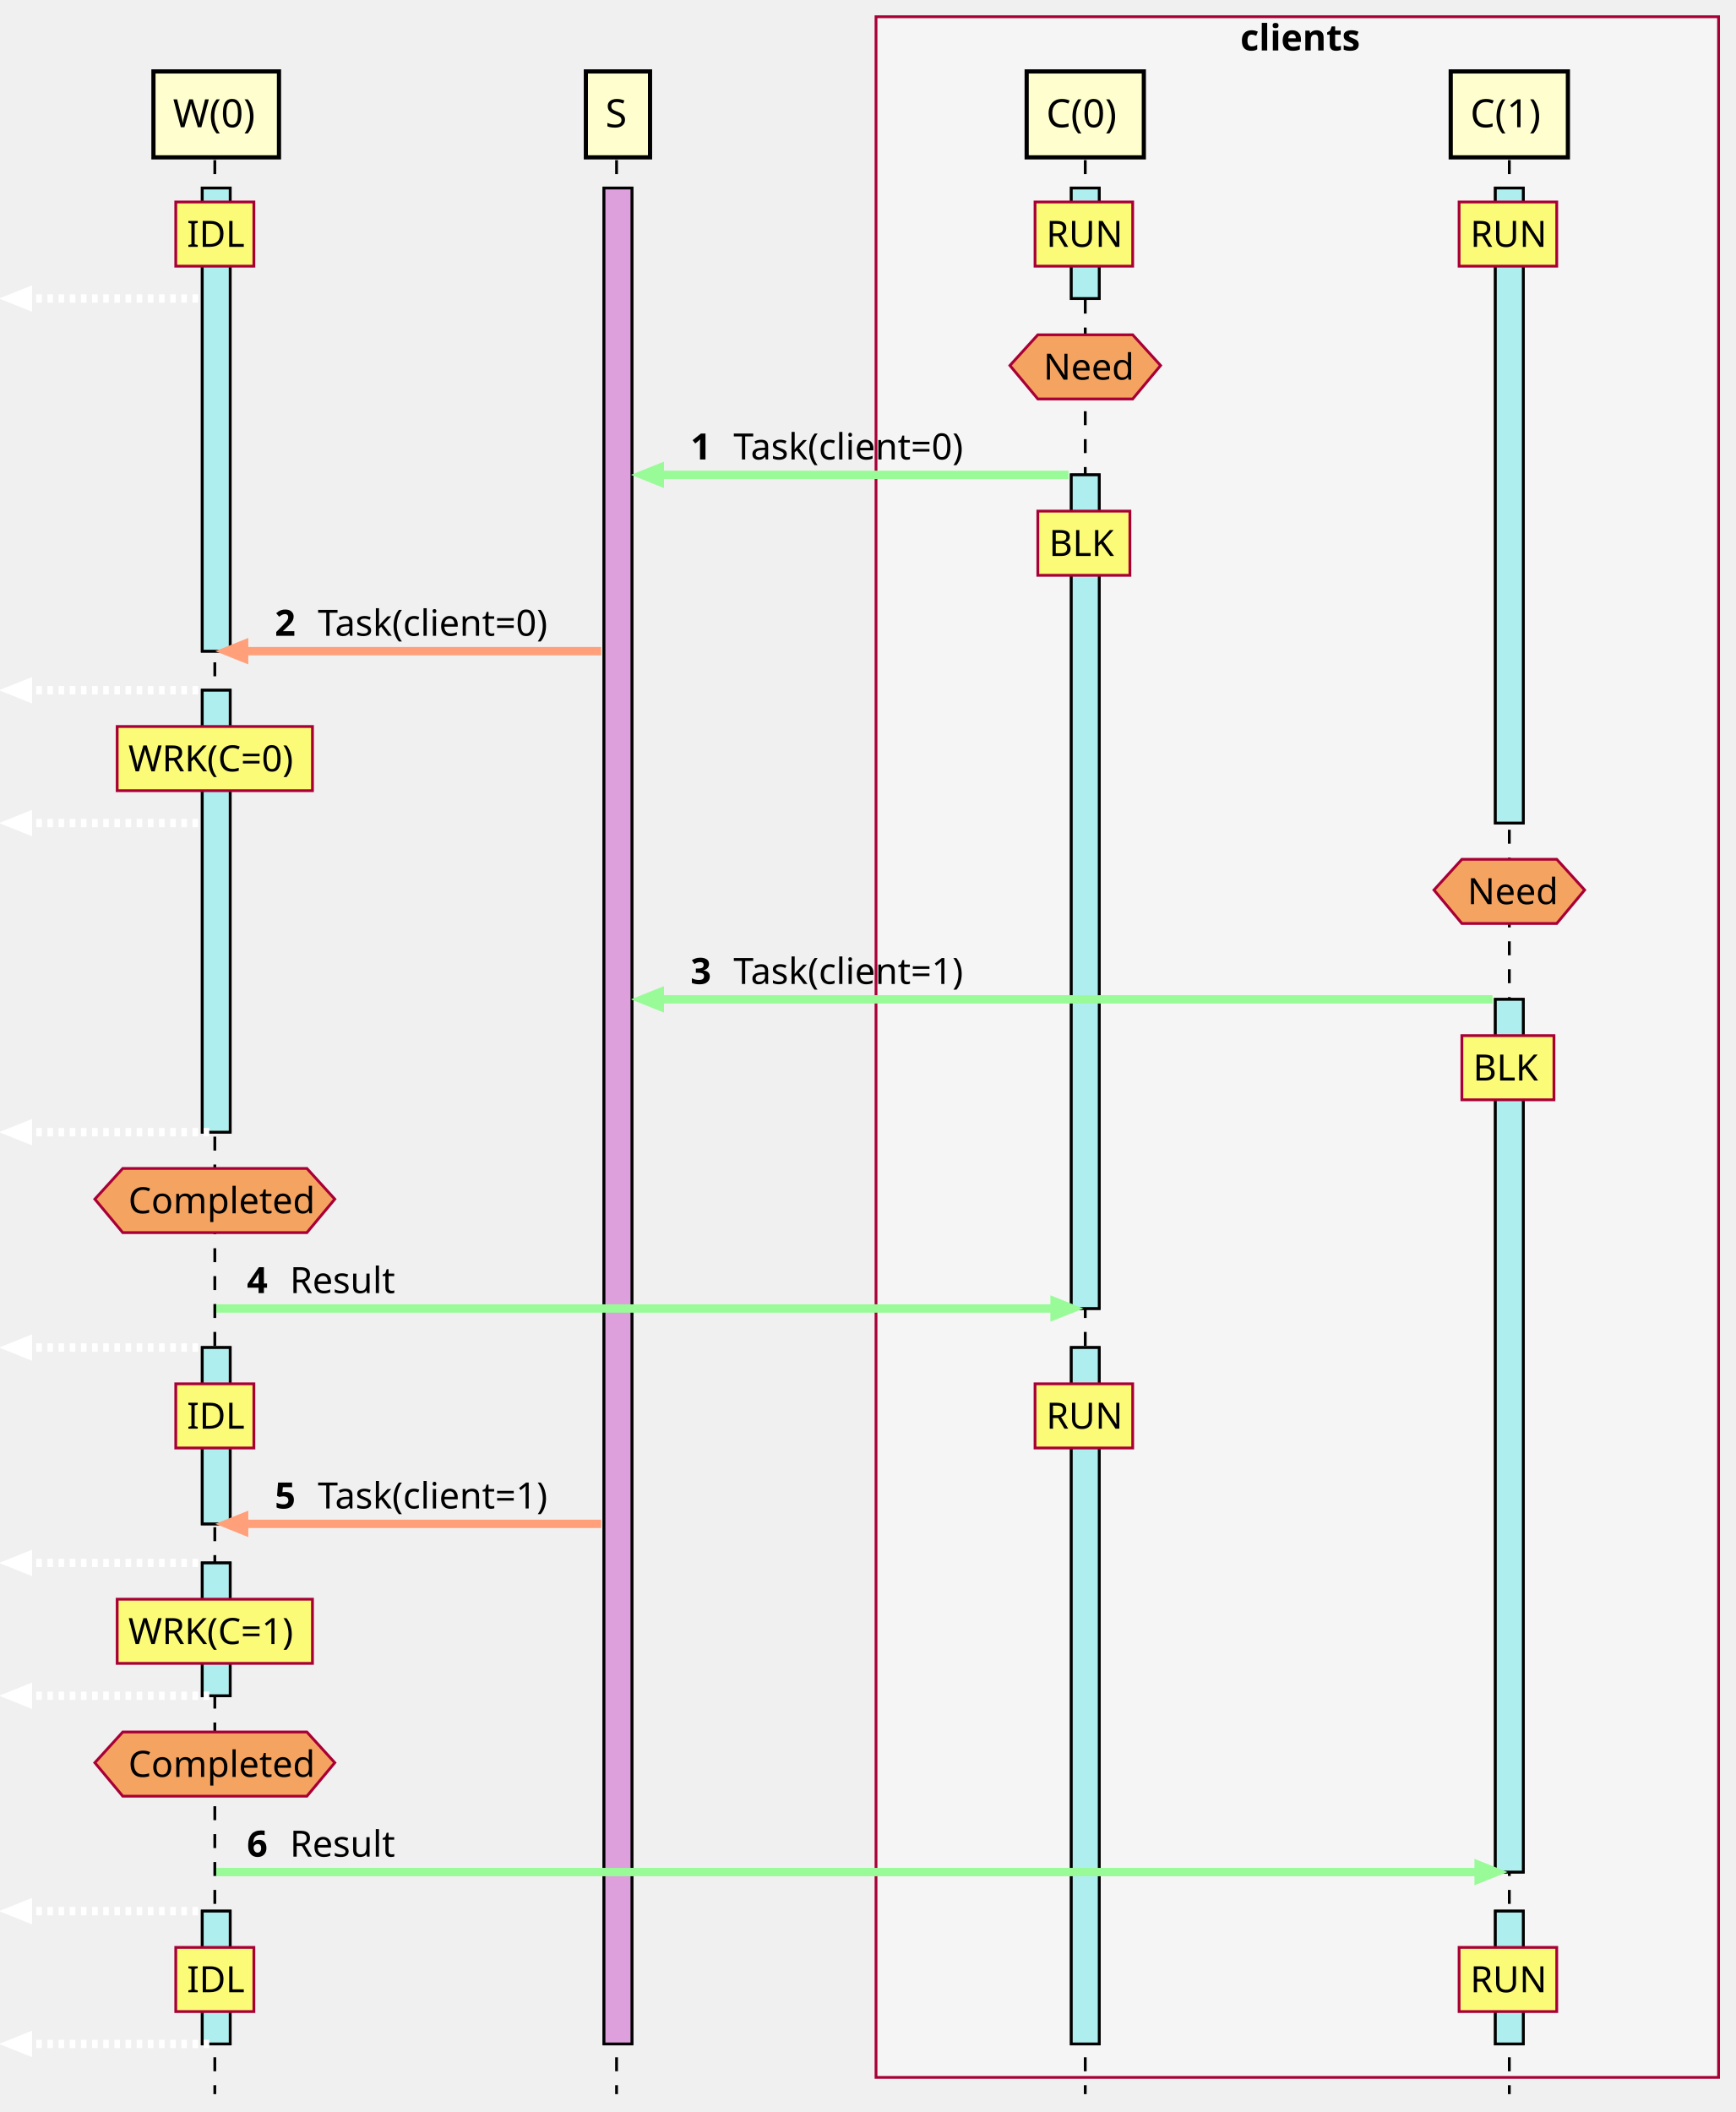
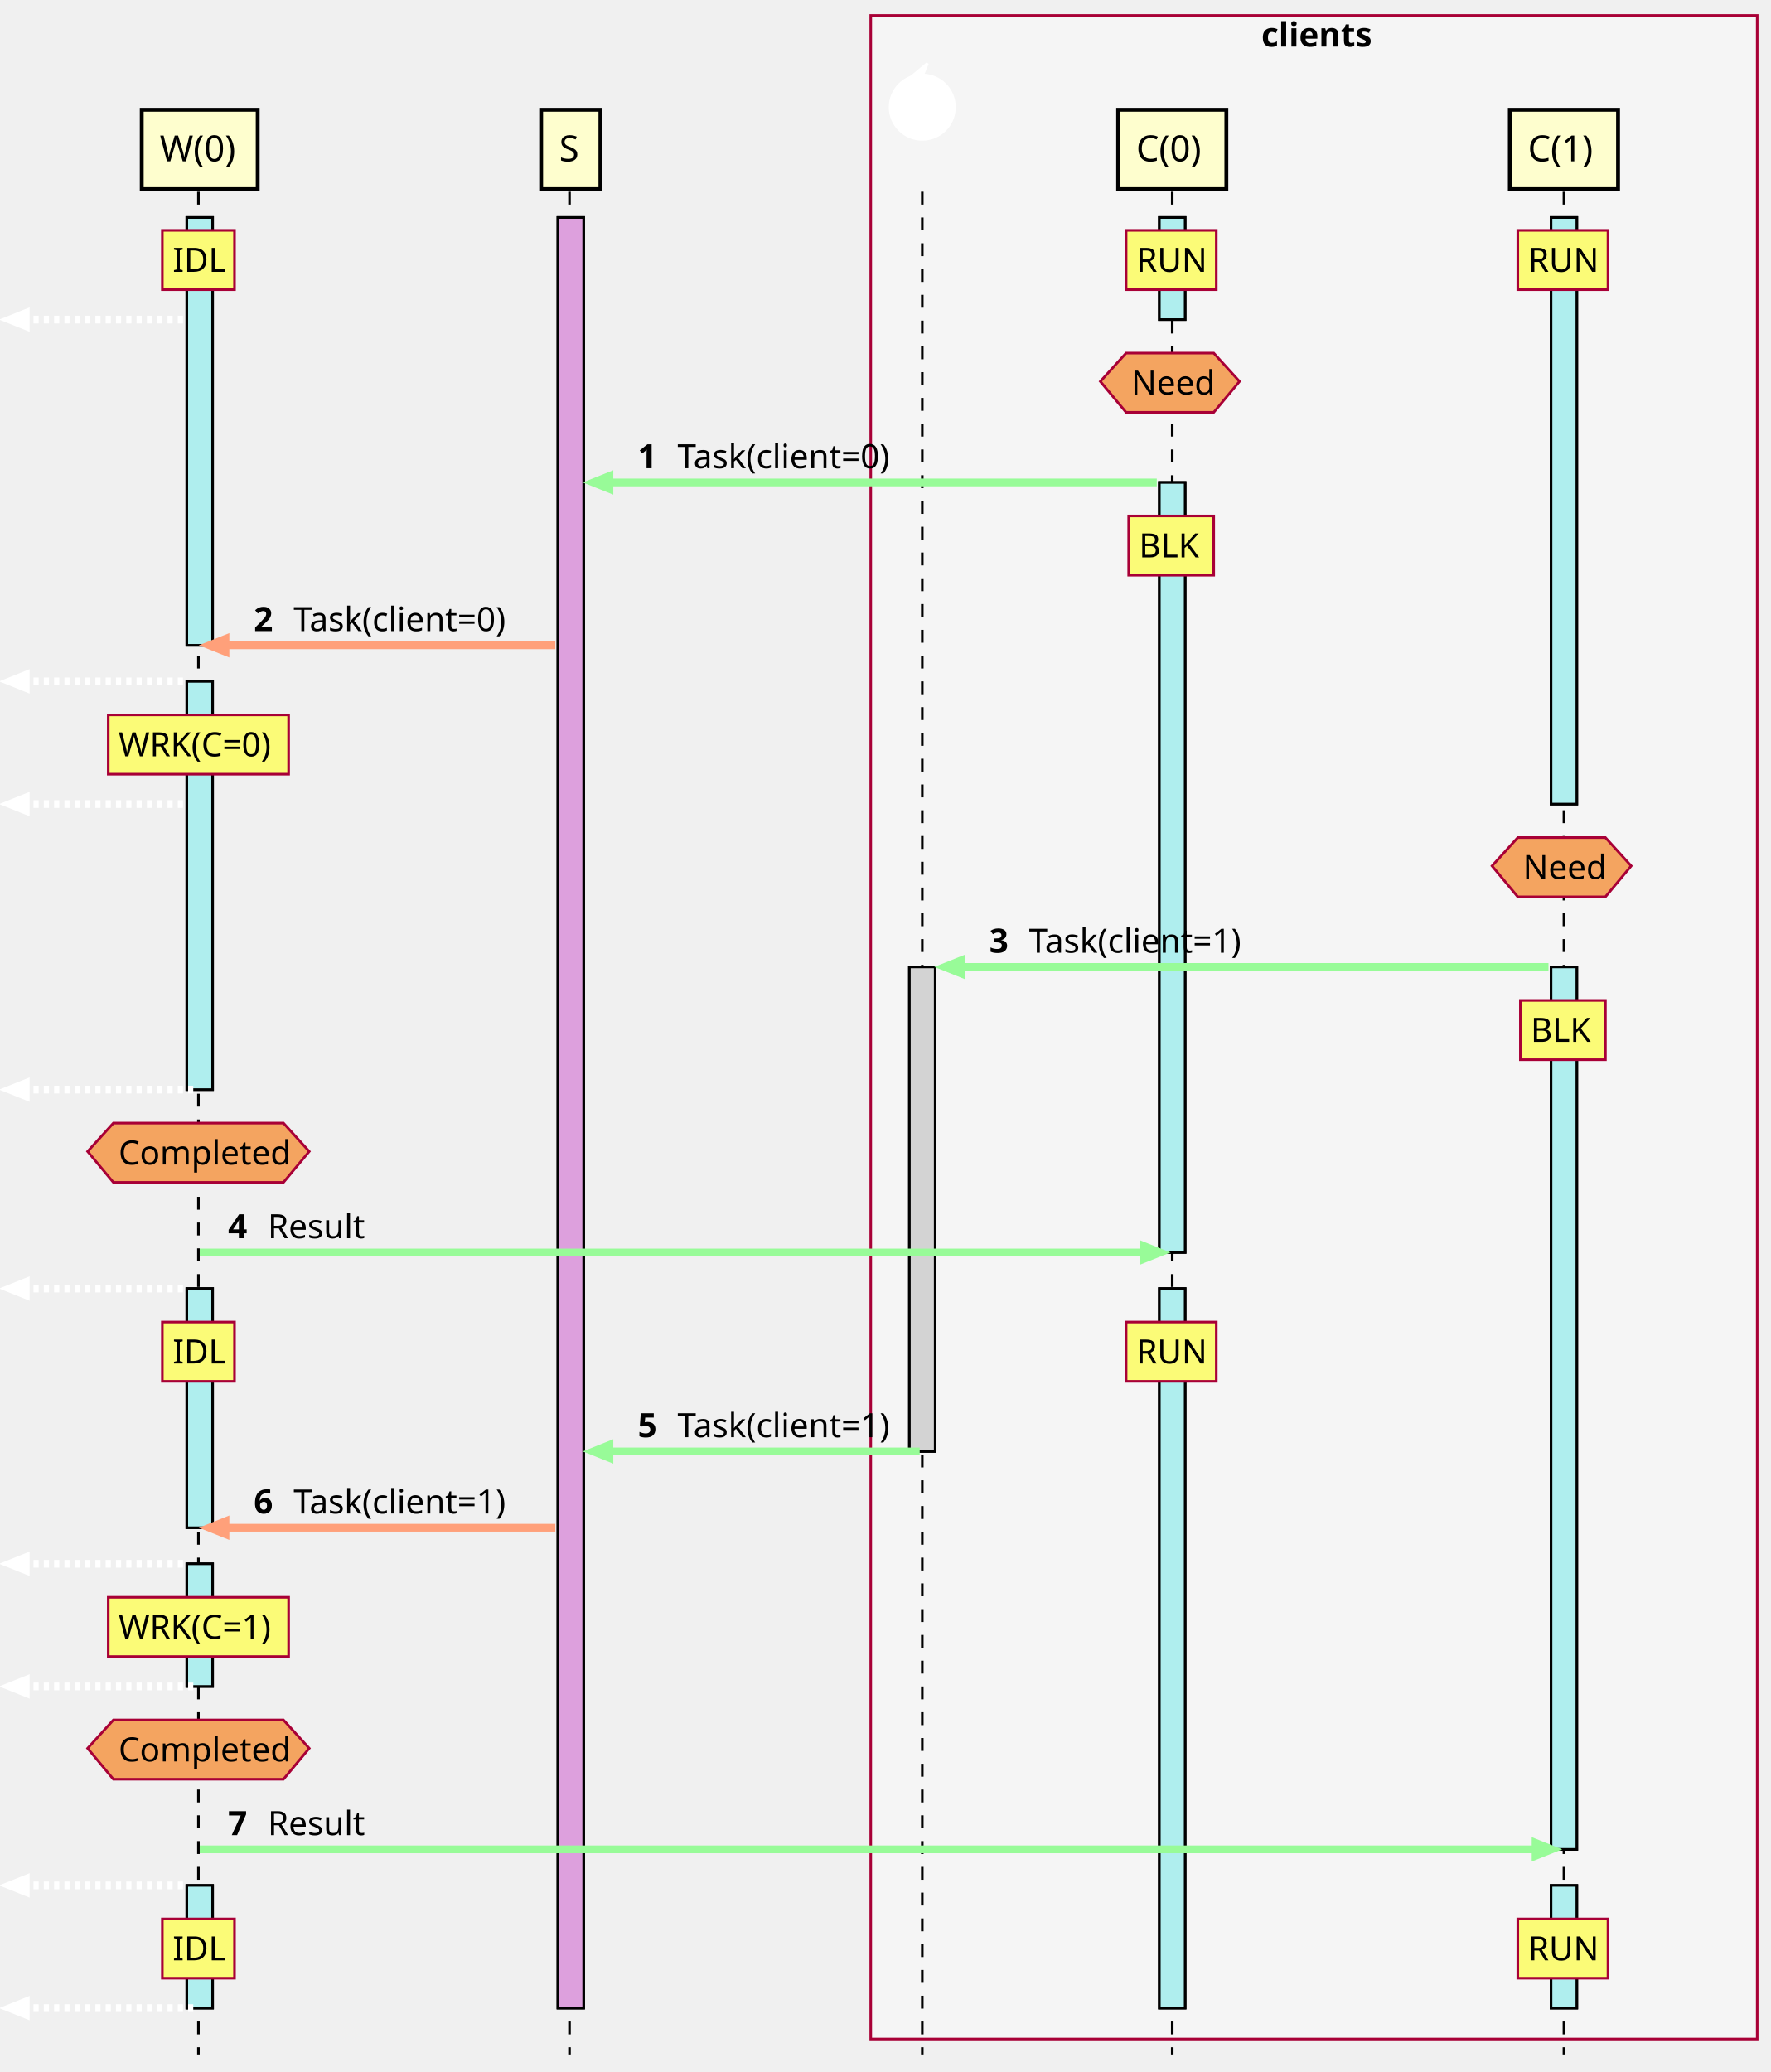
- <svg xmlns="http://www.w3.org/2000/svg" contentScriptType="application/ecmascript" contentStyleType="text/css" height="757px" preserveAspectRatio="none" style="width:622px;height:757px;" version="1.1" viewBox="0 0 622 757" width="622px" zoomAndPan="magnify">
+ <svg xmlns="http://www.w3.org/2000/svg" contentScriptType="application/ecmascript" contentStyleType="text/css" height="804px" preserveAspectRatio="none" style="width:687px;height:804px;" version="1.1" viewBox="0 0 687 804" width="687px" zoomAndPan="magnify">
  <defs />
  <g>
-     <rect fill="#F5F5F5" height="738.6" style="stroke:#A80036;stroke-width:1.0;" width="302" x="314" y="6" />
-     <text fill="#000000" font-family="sans-serif" font-size="13" font-weight="bold" lengthAdjust="spacing" textLength="40.844" x="444.578" y="18.077">clients</text>
-     <rect fill="#AFEEEE" height="166" style="stroke:#000000;stroke-width:1.0;" width="10" x="72.5" y="67.4" />
-     <rect fill="#AFEEEE" height="158.4" style="stroke:#000000;stroke-width:1.0;" width="10" x="72.5" y="247.4" />
-     <rect fill="#AFEEEE" height="63.2" style="stroke:#000000;stroke-width:1.0;" width="10" x="72.5" y="483" />
-     <rect fill="#AFEEEE" height="47.6" style="stroke:#000000;stroke-width:1.0;" width="10" x="72.5" y="560.2" />
-     <rect fill="#AFEEEE" height="47.6" style="stroke:#000000;stroke-width:1.0;" width="10" x="72.5" y="685" />
-     <rect fill="#DDA0DD" height="665.2" style="stroke:#000000;stroke-width:1.0;" width="10" x="216.5" y="67.4" />
-     <rect fill="#AFEEEE" height="39.6" style="stroke:#000000;stroke-width:1.0;" width="10" x="384" y="67.4" />
-     <rect fill="#AFEEEE" height="298.8" style="stroke:#000000;stroke-width:1.0;" width="10" x="384" y="170.2" />
-     <rect fill="#AFEEEE" height="249.6" style="stroke:#000000;stroke-width:1.0;" width="10" x="384" y="483" />
-     <rect fill="#AFEEEE" height="227.6" style="stroke:#000000;stroke-width:1.0;" width="10" x="536" y="67.4" />
-     <rect fill="#AFEEEE" height="312.8" style="stroke:#000000;stroke-width:1.0;" width="10" x="536" y="358.2" />
-     <rect fill="#AFEEEE" height="47.6" style="stroke:#000000;stroke-width:1.0;" width="10" x="536" y="685" />
-     <line style="stroke:#000000;stroke-width:1.0;stroke-dasharray:5.0,5.0;" x1="77" x2="77" y1="57.4" y2="750.6" />
-     <line style="stroke:#000000;stroke-width:1.0;stroke-dasharray:5.0,5.0;" x1="221" x2="221" y1="57.4" y2="750.6" />
-     <line style="stroke:#000000;stroke-width:1.0;stroke-dasharray:5.0,5.0;" x1="389" x2="389" y1="57.4" y2="750.6" />
-     <line style="stroke:#000000;stroke-width:1.0;stroke-dasharray:5.0,5.0;" x1="541" x2="541" y1="57.4" y2="750.6" />
-     <rect fill="#FEFECE" height="30.8" style="stroke:#000000;stroke-width:1.5;" width="45" x="55" y="25.6" />
-     <text fill="#000000" font-family="sans-serif" font-size="14" lengthAdjust="spacing" textLength="31" x="62" y="45.606">W(0)</text>
-     <rect fill="#FEFECE" height="30.8" style="stroke:#000000;stroke-width:1.5;" width="23" x="210" y="25.6" />
-     <text fill="#000000" font-family="sans-serif" font-size="14" lengthAdjust="spacing" textLength="9" x="217" y="45.606">S</text>
-     <rect fill="#FEFECE" height="30.8" style="stroke:#000000;stroke-width:1.5;" width="42" x="368" y="25.6" />
-     <text fill="#000000" font-family="sans-serif" font-size="14" lengthAdjust="spacing" textLength="28" x="375" y="45.606">C(0)</text>
-     <rect fill="#FEFECE" height="30.8" style="stroke:#000000;stroke-width:1.5;" width="42" x="520" y="25.6" />
-     <text fill="#000000" font-family="sans-serif" font-size="14" lengthAdjust="spacing" textLength="28" x="527" y="45.606">C(1)</text>
-     <rect fill="#AFEEEE" height="166" style="stroke:#000000;stroke-width:1.0;" width="10" x="72.5" y="67.4" />
-     <rect fill="#AFEEEE" height="158.4" style="stroke:#000000;stroke-width:1.0;" width="10" x="72.5" y="247.4" />
-     <rect fill="#AFEEEE" height="63.2" style="stroke:#000000;stroke-width:1.0;" width="10" x="72.5" y="483" />
-     <rect fill="#AFEEEE" height="47.6" style="stroke:#000000;stroke-width:1.0;" width="10" x="72.5" y="560.2" />
-     <rect fill="#AFEEEE" height="47.6" style="stroke:#000000;stroke-width:1.0;" width="10" x="72.5" y="685" />
-     <rect fill="#DDA0DD" height="665.2" style="stroke:#000000;stroke-width:1.0;" width="10" x="216.5" y="67.4" />
-     <rect fill="#AFEEEE" height="39.6" style="stroke:#000000;stroke-width:1.0;" width="10" x="384" y="67.4" />
-     <rect fill="#AFEEEE" height="298.8" style="stroke:#000000;stroke-width:1.0;" width="10" x="384" y="170.2" />
-     <rect fill="#AFEEEE" height="249.6" style="stroke:#000000;stroke-width:1.0;" width="10" x="384" y="483" />
-     <rect fill="#AFEEEE" height="227.6" style="stroke:#000000;stroke-width:1.0;" width="10" x="536" y="67.4" />
-     <rect fill="#AFEEEE" height="312.8" style="stroke:#000000;stroke-width:1.0;" width="10" x="536" y="358.2" />
-     <rect fill="#AFEEEE" height="47.6" style="stroke:#000000;stroke-width:1.0;" width="10" x="536" y="685" />
-     <rect fill="#FBFB77" height="23" style="stroke:#A80036;stroke-width:1.0;" width="28" x="63" y="72.4" />
-     <text fill="#000000" font-family="sans-serif" font-size="13" lengthAdjust="spacing" textLength="20" x="67" y="88.477">IDL</text>
-     <rect fill="#FBFB77" height="23" style="stroke:#A80036;stroke-width:1.0;" width="35" x="371" y="72.4" />
-     <text fill="#000000" font-family="sans-serif" font-size="13" lengthAdjust="spacing" textLength="27" x="375" y="88.477">RUN</text>
-     <rect fill="#FBFB77" height="23" style="stroke:#A80036;stroke-width:1.0;" width="35" x="523" y="72.4" />
-     <text fill="#000000" font-family="sans-serif" font-size="13" lengthAdjust="spacing" textLength="27" x="527" y="88.477">RUN</text>
-     <polygon fill="#FFFFFF" points="11,103,1,107,11,111" style="stroke:#FFFFFF;stroke-width:1.0;" />
-     <line style="stroke:#FFFFFF;stroke-width:3.0;stroke-dasharray:2.0,2.0;" x1="5" x2="71.5" y1="107" y2="107" />
-     <polygon fill="#F4A460" points="372,120,406,120,416,131,406,143,372,143,362,131,372,120" style="stroke:#A80036;stroke-width:1.0;" />
-     <text fill="#000000" font-family="sans-serif" font-size="13" lengthAdjust="spacing" textLength="30" x="374" y="136.077">Need</text>
-     <polygon fill="#98FB98" points="237.5,166.2,227.5,170.2,237.5,174.2" style="stroke:#98FB98;stroke-width:1.0;" />
-     <line style="stroke:#98FB98;stroke-width:3.0;" x1="231.5" x2="383" y1="170.2" y2="170.2" />
-     <text fill="#000000" font-family="sans-serif" font-size="13" lengthAdjust="spacing" textLength="0" x="247.5" y="164.677" />
-     <text fill="#000000" font-family="sans-serif" font-size="13" font-weight="bold" lengthAdjust="spacing" textLength="7.406" x="247.5" y="164.677">1</text>
-     <text fill="#000000" font-family="sans-serif" font-size="13" lengthAdjust="spacing" textLength="0" x="258.906" y="164.677" />
-     <text fill="#000000" font-family="sans-serif" font-size="13" lengthAdjust="spacing" textLength="83" x="262.906" y="164.677">Task(client=0)</text>
-     <rect fill="#FBFB77" height="23" style="stroke:#A80036;stroke-width:1.0;" width="33" x="372" y="183.2" />
-     <text fill="#000000" font-family="sans-serif" font-size="13" lengthAdjust="spacing" textLength="25" x="376" y="199.277">BLK</text>
-     <polygon fill="#FFA07A" points="88.5,229.4,78.5,233.4,88.5,237.4" style="stroke:#FFA07A;stroke-width:1.0;" />
-     <line style="stroke:#FFA07A;stroke-width:3.0;" x1="82.5" x2="215.5" y1="233.4" y2="233.4" />
-     <text fill="#000000" font-family="sans-serif" font-size="13" lengthAdjust="spacing" textLength="0" x="98.5" y="227.877" />
-     <text fill="#000000" font-family="sans-serif" font-size="13" font-weight="bold" lengthAdjust="spacing" textLength="7.406" x="98.5" y="227.877">2</text>
-     <text fill="#000000" font-family="sans-serif" font-size="13" lengthAdjust="spacing" textLength="0" x="109.906" y="227.877" />
-     <text fill="#000000" font-family="sans-serif" font-size="13" lengthAdjust="spacing" textLength="83" x="113.906" y="227.877">Task(client=0)</text>
-     <polygon fill="#FFFFFF" points="11,243.4,1,247.4,11,251.4" style="stroke:#FFFFFF;stroke-width:1.0;" />
-     <line style="stroke:#FFFFFF;stroke-width:3.0;stroke-dasharray:2.0,2.0;" x1="5" x2="71.5" y1="247.4" y2="247.4" />
-     <rect fill="#FBFB77" height="23" style="stroke:#A80036;stroke-width:1.0;" width="70" x="42" y="260.4" />
-     <text fill="#000000" font-family="sans-serif" font-size="13" lengthAdjust="spacing" textLength="62" x="46" y="276.477">WRK(C=0)</text>
-     <polygon fill="#FFFFFF" points="11,291,1,295,11,299" style="stroke:#FFFFFF;stroke-width:1.0;" />
-     <line style="stroke:#FFFFFF;stroke-width:3.0;stroke-dasharray:2.0,2.0;" x1="5" x2="71.5" y1="295" y2="295" />
-     <polygon fill="#F4A460" points="524,308,558,308,568,319,558,331,524,331,514,319,524,308" style="stroke:#A80036;stroke-width:1.0;" />
-     <text fill="#000000" font-family="sans-serif" font-size="13" lengthAdjust="spacing" textLength="30" x="526" y="324.077">Need</text>
-     <polygon fill="#98FB98" points="237.5,354.2,227.5,358.2,237.5,362.2" style="stroke:#98FB98;stroke-width:1.0;" />
-     <line style="stroke:#98FB98;stroke-width:3.0;" x1="231.5" x2="535" y1="358.2" y2="358.2" />
-     <text fill="#000000" font-family="sans-serif" font-size="13" lengthAdjust="spacing" textLength="0" x="247.5" y="352.677" />
-     <text fill="#000000" font-family="sans-serif" font-size="13" font-weight="bold" lengthAdjust="spacing" textLength="7.406" x="247.5" y="352.677">3</text>
-     <text fill="#000000" font-family="sans-serif" font-size="13" lengthAdjust="spacing" textLength="0" x="258.906" y="352.677" />
-     <text fill="#000000" font-family="sans-serif" font-size="13" lengthAdjust="spacing" textLength="83" x="262.906" y="352.677">Task(client=1)</text>
-     <rect fill="#FBFB77" height="23" style="stroke:#A80036;stroke-width:1.0;" width="33" x="524" y="371.2" />
-     <text fill="#000000" font-family="sans-serif" font-size="13" lengthAdjust="spacing" textLength="25" x="528" y="387.277">BLK</text>
-     <polygon fill="#FFFFFF" points="11,401.8,1,405.8,11,409.8" style="stroke:#FFFFFF;stroke-width:1.0;" />
-     <line style="stroke:#FFFFFF;stroke-width:3.0;stroke-dasharray:2.0,2.0;" x1="5" x2="76.5" y1="405.8" y2="405.8" />
-     <polygon fill="#F4A460" points="44,418.8,110,418.8,120,429.8,110,441.8,44,441.8,34,429.8,44,418.8" style="stroke:#A80036;stroke-width:1.0;" />
-     <text fill="#000000" font-family="sans-serif" font-size="13" lengthAdjust="spacing" textLength="62" x="46" y="434.877">Completed</text>
-     <polygon fill="#98FB98" points="377,465,387,469,377,473" style="stroke:#98FB98;stroke-width:1.0;" />
-     <line style="stroke:#98FB98;stroke-width:3.0;" x1="77.5" x2="383" y1="469" y2="469" />
-     <text fill="#000000" font-family="sans-serif" font-size="13" lengthAdjust="spacing" textLength="0" x="88.5" y="463.477" />
-     <text fill="#000000" font-family="sans-serif" font-size="13" font-weight="bold" lengthAdjust="spacing" textLength="7.406" x="88.5" y="463.477">4</text>
-     <text fill="#000000" font-family="sans-serif" font-size="13" lengthAdjust="spacing" textLength="0" x="99.906" y="463.477" />
-     <text fill="#000000" font-family="sans-serif" font-size="13" lengthAdjust="spacing" textLength="37" x="103.906" y="463.477">Result</text>
-     <polygon fill="#FFFFFF" points="11,479,1,483,11,487" style="stroke:#FFFFFF;stroke-width:1.0;" />
-     <line style="stroke:#FFFFFF;stroke-width:3.0;stroke-dasharray:2.0,2.0;" x1="5" x2="71.5" y1="483" y2="483" />
-     <rect fill="#FBFB77" height="23" style="stroke:#A80036;stroke-width:1.0;" width="28" x="63" y="496" />
-     <text fill="#000000" font-family="sans-serif" font-size="13" lengthAdjust="spacing" textLength="20" x="67" y="512.077">IDL</text>
-     <rect fill="#FBFB77" height="23" style="stroke:#A80036;stroke-width:1.0;" width="35" x="371" y="496" />
-     <text fill="#000000" font-family="sans-serif" font-size="13" lengthAdjust="spacing" textLength="27" x="375" y="512.077">RUN</text>
-     <polygon fill="#FFA07A" points="88.5,542.2,78.5,546.2,88.5,550.2" style="stroke:#FFA07A;stroke-width:1.0;" />
-     <line style="stroke:#FFA07A;stroke-width:3.0;" x1="82.5" x2="215.5" y1="546.2" y2="546.2" />
-     <text fill="#000000" font-family="sans-serif" font-size="13" lengthAdjust="spacing" textLength="0" x="98.5" y="540.677" />
-     <text fill="#000000" font-family="sans-serif" font-size="13" font-weight="bold" lengthAdjust="spacing" textLength="7.406" x="98.5" y="540.677">5</text>
-     <text fill="#000000" font-family="sans-serif" font-size="13" lengthAdjust="spacing" textLength="0" x="109.906" y="540.677" />
-     <text fill="#000000" font-family="sans-serif" font-size="13" lengthAdjust="spacing" textLength="83" x="113.906" y="540.677">Task(client=1)</text>
-     <polygon fill="#FFFFFF" points="11,556.2,1,560.2,11,564.2" style="stroke:#FFFFFF;stroke-width:1.0;" />
-     <line style="stroke:#FFFFFF;stroke-width:3.0;stroke-dasharray:2.0,2.0;" x1="5" x2="71.5" y1="560.2" y2="560.2" />
-     <rect fill="#FBFB77" height="23" style="stroke:#A80036;stroke-width:1.0;" width="70" x="42" y="573.2" />
-     <text fill="#000000" font-family="sans-serif" font-size="13" lengthAdjust="spacing" textLength="62" x="46" y="589.277">WRK(C=1)</text>
-     <polygon fill="#FFFFFF" points="11,603.8,1,607.8,11,611.8" style="stroke:#FFFFFF;stroke-width:1.0;" />
-     <line style="stroke:#FFFFFF;stroke-width:3.0;stroke-dasharray:2.0,2.0;" x1="5" x2="76.5" y1="607.8" y2="607.8" />
-     <polygon fill="#F4A460" points="44,620.8,110,620.8,120,631.8,110,643.8,44,643.8,34,631.8,44,620.8" style="stroke:#A80036;stroke-width:1.0;" />
-     <text fill="#000000" font-family="sans-serif" font-size="13" lengthAdjust="spacing" textLength="62" x="46" y="636.877">Completed</text>
-     <polygon fill="#98FB98" points="529,667,539,671,529,675" style="stroke:#98FB98;stroke-width:1.0;" />
-     <line style="stroke:#98FB98;stroke-width:3.0;" x1="77.5" x2="535" y1="671" y2="671" />
-     <text fill="#000000" font-family="sans-serif" font-size="13" lengthAdjust="spacing" textLength="0" x="88.5" y="665.477" />
-     <text fill="#000000" font-family="sans-serif" font-size="13" font-weight="bold" lengthAdjust="spacing" textLength="7.406" x="88.5" y="665.477">6</text>
-     <text fill="#000000" font-family="sans-serif" font-size="13" lengthAdjust="spacing" textLength="0" x="99.906" y="665.477" />
-     <text fill="#000000" font-family="sans-serif" font-size="13" lengthAdjust="spacing" textLength="37" x="103.906" y="665.477">Result</text>
-     <polygon fill="#FFFFFF" points="11,681,1,685,11,689" style="stroke:#FFFFFF;stroke-width:1.0;" />
-     <line style="stroke:#FFFFFF;stroke-width:3.0;stroke-dasharray:2.0,2.0;" x1="5" x2="71.5" y1="685" y2="685" />
-     <rect fill="#FBFB77" height="23" style="stroke:#A80036;stroke-width:1.0;" width="35" x="523" y="698" />
-     <text fill="#000000" font-family="sans-serif" font-size="13" lengthAdjust="spacing" textLength="27" x="527" y="714.077">RUN</text>
-     <rect fill="#FBFB77" height="23" style="stroke:#A80036;stroke-width:1.0;" width="28" x="63" y="698" />
-     <text fill="#000000" font-family="sans-serif" font-size="13" lengthAdjust="spacing" textLength="20" x="67" y="714.077">IDL</text>
-     <polygon fill="#FFFFFF" points="11,728.6,1,732.6,11,736.6" style="stroke:#FFFFFF;stroke-width:1.0;" />
-     <line style="stroke:#FFFFFF;stroke-width:3.0;stroke-dasharray:2.0,2.0;" x1="5" x2="76.5" y1="732.6" y2="732.6" />
+     <rect fill="#F5F5F5" height="785.2" style="stroke:#A80036;stroke-width:1.0;" width="344" x="337.906" y="6" />
+     <text fill="#000000" font-family="sans-serif" font-size="13" font-weight="bold" lengthAdjust="spacing" textLength="40.844" x="489.484" y="18.077">clients</text>
+     <rect fill="#AFEEEE" height="166" style="stroke:#000000;stroke-width:1.0;" width="10" x="72.5" y="84.4" />
+     <rect fill="#AFEEEE" height="158.4" style="stroke:#000000;stroke-width:1.0;" width="10" x="72.5" y="264.4" />
+     <rect fill="#AFEEEE" height="92.8" style="stroke:#000000;stroke-width:1.0;" width="10" x="72.5" y="500" />
+     <rect fill="#AFEEEE" height="47.6" style="stroke:#000000;stroke-width:1.0;" width="10" x="72.5" y="606.8" />
+     <rect fill="#AFEEEE" height="47.6" style="stroke:#000000;stroke-width:1.0;" width="10" x="72.5" y="731.6" />
+     <rect fill="#DDA0DD" height="694.8" style="stroke:#000000;stroke-width:1.0;" width="10" x="216.5" y="84.4" />
+     <rect fill="#D3D3D3" height="188" style="stroke:#000000;stroke-width:1.0;" width="10" x="352.906" y="375.2" />
+     <rect fill="#AFEEEE" height="39.6" style="stroke:#000000;stroke-width:1.0;" width="10" x="449.906" y="84.4" />
+     <rect fill="#AFEEEE" height="298.8" style="stroke:#000000;stroke-width:1.0;" width="10" x="449.906" y="187.2" />
+     <rect fill="#AFEEEE" height="279.2" style="stroke:#000000;stroke-width:1.0;" width="10" x="449.906" y="500" />
+     <rect fill="#AFEEEE" height="227.6" style="stroke:#000000;stroke-width:1.0;" width="10" x="601.906" y="84.4" />
+     <rect fill="#AFEEEE" height="342.4" style="stroke:#000000;stroke-width:1.0;" width="10" x="601.906" y="375.2" />
+     <rect fill="#AFEEEE" height="47.6" style="stroke:#000000;stroke-width:1.0;" width="10" x="601.906" y="731.6" />
+     <line style="stroke:#000000;stroke-width:1.0;stroke-dasharray:5.0,5.0;" x1="77" x2="77" y1="74.4" y2="797.2" />
+     <line style="stroke:#000000;stroke-width:1.0;stroke-dasharray:5.0,5.0;" x1="221" x2="221" y1="74.4" y2="797.2" />
+     <line style="stroke:#000000;stroke-width:1.0;stroke-dasharray:5.0,5.0;" x1="357.906" x2="357.906" y1="74.4" y2="797.2" />
+     <line style="stroke:#000000;stroke-width:1.0;stroke-dasharray:5.0,5.0;" x1="454.906" x2="454.906" y1="74.4" y2="797.2" />
+     <line style="stroke:#000000;stroke-width:1.0;stroke-dasharray:5.0,5.0;" x1="606.906" x2="606.906" y1="74.4" y2="797.2" />
+     <rect fill="#FEFECE" height="30.8" style="stroke:#000000;stroke-width:1.5;" width="45" x="55" y="42.6" />
+     <text fill="#000000" font-family="sans-serif" font-size="14" lengthAdjust="spacing" textLength="31" x="62" y="62.606">W(0)</text>
+     <rect fill="#FEFECE" height="30.8" style="stroke:#000000;stroke-width:1.5;" width="23" x="210" y="42.6" />
+     <text fill="#000000" font-family="sans-serif" font-size="14" lengthAdjust="spacing" textLength="9" x="217" y="62.606">S</text>
+     <text fill="#000000" font-family="sans-serif" font-size="14" lengthAdjust="spacing" textLength="0" x="356.906" y="70.606" />
+     <ellipse cx="357.906" cy="41.6" fill="#FFFFFF" rx="12" ry="12" style="stroke:#FFFFFF;stroke-width:2.0;" />
+     <polygon fill="#FFFFFF" points="353.906,29.6,359.906,24.6,357.906,29.6,359.906,34.6,353.906,29.6" style="stroke:#FFFFFF;stroke-width:1.0;" />
+     <rect fill="#FEFECE" height="30.8" style="stroke:#000000;stroke-width:1.5;" width="42" x="433.906" y="42.6" />
+     <text fill="#000000" font-family="sans-serif" font-size="14" lengthAdjust="spacing" textLength="28" x="440.906" y="62.606">C(0)</text>
+     <rect fill="#FEFECE" height="30.8" style="stroke:#000000;stroke-width:1.5;" width="42" x="585.906" y="42.6" />
+     <text fill="#000000" font-family="sans-serif" font-size="14" lengthAdjust="spacing" textLength="28" x="592.906" y="62.606">C(1)</text>
+     <rect fill="#AFEEEE" height="166" style="stroke:#000000;stroke-width:1.0;" width="10" x="72.5" y="84.4" />
+     <rect fill="#AFEEEE" height="158.4" style="stroke:#000000;stroke-width:1.0;" width="10" x="72.5" y="264.4" />
+     <rect fill="#AFEEEE" height="92.8" style="stroke:#000000;stroke-width:1.0;" width="10" x="72.5" y="500" />
+     <rect fill="#AFEEEE" height="47.6" style="stroke:#000000;stroke-width:1.0;" width="10" x="72.5" y="606.8" />
+     <rect fill="#AFEEEE" height="47.6" style="stroke:#000000;stroke-width:1.0;" width="10" x="72.5" y="731.6" />
+     <rect fill="#DDA0DD" height="694.8" style="stroke:#000000;stroke-width:1.0;" width="10" x="216.5" y="84.4" />
+     <rect fill="#D3D3D3" height="188" style="stroke:#000000;stroke-width:1.0;" width="10" x="352.906" y="375.2" />
+     <rect fill="#AFEEEE" height="39.6" style="stroke:#000000;stroke-width:1.0;" width="10" x="449.906" y="84.4" />
+     <rect fill="#AFEEEE" height="298.8" style="stroke:#000000;stroke-width:1.0;" width="10" x="449.906" y="187.2" />
+     <rect fill="#AFEEEE" height="279.2" style="stroke:#000000;stroke-width:1.0;" width="10" x="449.906" y="500" />
+     <rect fill="#AFEEEE" height="227.6" style="stroke:#000000;stroke-width:1.0;" width="10" x="601.906" y="84.4" />
+     <rect fill="#AFEEEE" height="342.4" style="stroke:#000000;stroke-width:1.0;" width="10" x="601.906" y="375.2" />
+     <rect fill="#AFEEEE" height="47.6" style="stroke:#000000;stroke-width:1.0;" width="10" x="601.906" y="731.6" />
+     <rect fill="#FBFB77" height="23" style="stroke:#A80036;stroke-width:1.0;" width="28" x="63" y="89.4" />
+     <text fill="#000000" font-family="sans-serif" font-size="13" lengthAdjust="spacing" textLength="20" x="67" y="105.477">IDL</text>
+     <rect fill="#FBFB77" height="23" style="stroke:#A80036;stroke-width:1.0;" width="35" x="437" y="89.4" />
+     <text fill="#000000" font-family="sans-serif" font-size="13" lengthAdjust="spacing" textLength="27" x="441" y="105.477">RUN</text>
+     <rect fill="#FBFB77" height="23" style="stroke:#A80036;stroke-width:1.0;" width="35" x="589" y="89.4" />
+     <text fill="#000000" font-family="sans-serif" font-size="13" lengthAdjust="spacing" textLength="27" x="593" y="105.477">RUN</text>
+     <polygon fill="#FFFFFF" points="11,120,1,124,11,128" style="stroke:#FFFFFF;stroke-width:1.0;" />
+     <line style="stroke:#FFFFFF;stroke-width:3.0;stroke-dasharray:2.0,2.0;" x1="5" x2="71.5" y1="124" y2="124" />
+     <polygon fill="#F4A460" points="437,137,471,137,481,148,471,160,437,160,427,148,437,137" style="stroke:#A80036;stroke-width:1.0;" />
+     <text fill="#000000" font-family="sans-serif" font-size="13" lengthAdjust="spacing" textLength="30" x="439" y="153.077">Need</text>
+     <polygon fill="#98FB98" points="237.5,183.2,227.5,187.2,237.5,191.2" style="stroke:#98FB98;stroke-width:1.0;" />
+     <line style="stroke:#98FB98;stroke-width:3.0;" x1="231.5" x2="448.906" y1="187.2" y2="187.2" />
+     <text fill="#000000" font-family="sans-serif" font-size="13" lengthAdjust="spacing" textLength="0" x="247.5" y="181.677" />
+     <text fill="#000000" font-family="sans-serif" font-size="13" font-weight="bold" lengthAdjust="spacing" textLength="7.406" x="247.5" y="181.677">1</text>
+     <text fill="#000000" font-family="sans-serif" font-size="13" lengthAdjust="spacing" textLength="0" x="258.906" y="181.677" />
+     <text fill="#000000" font-family="sans-serif" font-size="13" lengthAdjust="spacing" textLength="83" x="262.906" y="181.677">Task(client=0)</text>
+     <rect fill="#FBFB77" height="23" style="stroke:#A80036;stroke-width:1.0;" width="33" x="438" y="200.2" />
+     <text fill="#000000" font-family="sans-serif" font-size="13" lengthAdjust="spacing" textLength="25" x="442" y="216.277">BLK</text>
+     <polygon fill="#FFA07A" points="88.5,246.4,78.5,250.4,88.5,254.4" style="stroke:#FFA07A;stroke-width:1.0;" />
+     <line style="stroke:#FFA07A;stroke-width:3.0;" x1="82.5" x2="215.5" y1="250.4" y2="250.4" />
+     <text fill="#000000" font-family="sans-serif" font-size="13" lengthAdjust="spacing" textLength="0" x="98.5" y="244.877" />
+     <text fill="#000000" font-family="sans-serif" font-size="13" font-weight="bold" lengthAdjust="spacing" textLength="7.406" x="98.5" y="244.877">2</text>
+     <text fill="#000000" font-family="sans-serif" font-size="13" lengthAdjust="spacing" textLength="0" x="109.906" y="244.877" />
+     <text fill="#000000" font-family="sans-serif" font-size="13" lengthAdjust="spacing" textLength="83" x="113.906" y="244.877">Task(client=0)</text>
+     <polygon fill="#FFFFFF" points="11,260.4,1,264.4,11,268.4" style="stroke:#FFFFFF;stroke-width:1.0;" />
+     <line style="stroke:#FFFFFF;stroke-width:3.0;stroke-dasharray:2.0,2.0;" x1="5" x2="71.5" y1="264.4" y2="264.4" />
+     <rect fill="#FBFB77" height="23" style="stroke:#A80036;stroke-width:1.0;" width="70" x="42" y="277.4" />
+     <text fill="#000000" font-family="sans-serif" font-size="13" lengthAdjust="spacing" textLength="62" x="46" y="293.477">WRK(C=0)</text>
+     <polygon fill="#FFFFFF" points="11,308,1,312,11,316" style="stroke:#FFFFFF;stroke-width:1.0;" />
+     <line style="stroke:#FFFFFF;stroke-width:3.0;stroke-dasharray:2.0,2.0;" x1="5" x2="71.5" y1="312" y2="312" />
+     <polygon fill="#F4A460" points="589,325,623,325,633,336,623,348,589,348,579,336,589,325" style="stroke:#A80036;stroke-width:1.0;" />
+     <text fill="#000000" font-family="sans-serif" font-size="13" lengthAdjust="spacing" textLength="30" x="591" y="341.077">Need</text>
+     <polygon fill="#98FB98" points="373.906,371.2,363.906,375.2,373.906,379.2" style="stroke:#98FB98;stroke-width:1.0;" />
+     <line style="stroke:#98FB98;stroke-width:3.0;" x1="367.906" x2="600.906" y1="375.2" y2="375.2" />
+     <text fill="#000000" font-family="sans-serif" font-size="13" lengthAdjust="spacing" textLength="0" x="383.906" y="369.677" />
+     <text fill="#000000" font-family="sans-serif" font-size="13" font-weight="bold" lengthAdjust="spacing" textLength="7.406" x="383.906" y="369.677">3</text>
+     <text fill="#000000" font-family="sans-serif" font-size="13" lengthAdjust="spacing" textLength="0" x="395.312" y="369.677" />
+     <text fill="#000000" font-family="sans-serif" font-size="13" lengthAdjust="spacing" textLength="83" x="399.312" y="369.677">Task(client=1)</text>
+     <rect fill="#FBFB77" height="23" style="stroke:#A80036;stroke-width:1.0;" width="33" x="590" y="388.2" />
+     <text fill="#000000" font-family="sans-serif" font-size="13" lengthAdjust="spacing" textLength="25" x="594" y="404.277">BLK</text>
+     <polygon fill="#FFFFFF" points="11,418.8,1,422.8,11,426.8" style="stroke:#FFFFFF;stroke-width:1.0;" />
+     <line style="stroke:#FFFFFF;stroke-width:3.0;stroke-dasharray:2.0,2.0;" x1="5" x2="76.5" y1="422.8" y2="422.8" />
+     <polygon fill="#F4A460" points="44,435.8,110,435.8,120,446.8,110,458.8,44,458.8,34,446.8,44,435.8" style="stroke:#A80036;stroke-width:1.0;" />
+     <text fill="#000000" font-family="sans-serif" font-size="13" lengthAdjust="spacing" textLength="62" x="46" y="451.877">Completed</text>
+     <polygon fill="#98FB98" points="442.906,482,452.906,486,442.906,490" style="stroke:#98FB98;stroke-width:1.0;" />
+     <line style="stroke:#98FB98;stroke-width:3.0;" x1="77.5" x2="448.906" y1="486" y2="486" />
+     <text fill="#000000" font-family="sans-serif" font-size="13" lengthAdjust="spacing" textLength="0" x="88.5" y="480.477" />
+     <text fill="#000000" font-family="sans-serif" font-size="13" font-weight="bold" lengthAdjust="spacing" textLength="7.406" x="88.5" y="480.477">4</text>
+     <text fill="#000000" font-family="sans-serif" font-size="13" lengthAdjust="spacing" textLength="0" x="99.906" y="480.477" />
+     <text fill="#000000" font-family="sans-serif" font-size="13" lengthAdjust="spacing" textLength="37" x="103.906" y="480.477">Result</text>
+     <polygon fill="#FFFFFF" points="11,496,1,500,11,504" style="stroke:#FFFFFF;stroke-width:1.0;" />
+     <line style="stroke:#FFFFFF;stroke-width:3.0;stroke-dasharray:2.0,2.0;" x1="5" x2="71.5" y1="500" y2="500" />
+     <rect fill="#FBFB77" height="23" style="stroke:#A80036;stroke-width:1.0;" width="28" x="63" y="513" />
+     <text fill="#000000" font-family="sans-serif" font-size="13" lengthAdjust="spacing" textLength="20" x="67" y="529.077">IDL</text>
+     <rect fill="#FBFB77" height="23" style="stroke:#A80036;stroke-width:1.0;" width="35" x="437" y="513" />
+     <text fill="#000000" font-family="sans-serif" font-size="13" lengthAdjust="spacing" textLength="27" x="441" y="529.077">RUN</text>
+     <polygon fill="#98FB98" points="237.5,559.2,227.5,563.2,237.5,567.2" style="stroke:#98FB98;stroke-width:1.0;" />
+     <line style="stroke:#98FB98;stroke-width:3.0;" x1="231.5" x2="356.906" y1="563.2" y2="563.2" />
+     <text fill="#000000" font-family="sans-serif" font-size="13" lengthAdjust="spacing" textLength="0" x="247.5" y="557.677" />
+     <text fill="#000000" font-family="sans-serif" font-size="13" font-weight="bold" lengthAdjust="spacing" textLength="7.406" x="247.5" y="557.677">5</text>
+     <text fill="#000000" font-family="sans-serif" font-size="13" lengthAdjust="spacing" textLength="0" x="258.906" y="557.677" />
+     <text fill="#000000" font-family="sans-serif" font-size="13" lengthAdjust="spacing" textLength="83" x="262.906" y="557.677">Task(client=1)</text>
+     <polygon fill="#FFA07A" points="88.5,588.8,78.5,592.8,88.5,596.8" style="stroke:#FFA07A;stroke-width:1.0;" />
+     <line style="stroke:#FFA07A;stroke-width:3.0;" x1="82.5" x2="215.5" y1="592.8" y2="592.8" />
+     <text fill="#000000" font-family="sans-serif" font-size="13" lengthAdjust="spacing" textLength="0" x="98.5" y="587.277" />
+     <text fill="#000000" font-family="sans-serif" font-size="13" font-weight="bold" lengthAdjust="spacing" textLength="7.406" x="98.5" y="587.277">6</text>
+     <text fill="#000000" font-family="sans-serif" font-size="13" lengthAdjust="spacing" textLength="0" x="109.906" y="587.277" />
+     <text fill="#000000" font-family="sans-serif" font-size="13" lengthAdjust="spacing" textLength="83" x="113.906" y="587.277">Task(client=1)</text>
+     <polygon fill="#FFFFFF" points="11,602.8,1,606.8,11,610.8" style="stroke:#FFFFFF;stroke-width:1.0;" />
+     <line style="stroke:#FFFFFF;stroke-width:3.0;stroke-dasharray:2.0,2.0;" x1="5" x2="71.5" y1="606.8" y2="606.8" />
+     <rect fill="#FBFB77" height="23" style="stroke:#A80036;stroke-width:1.0;" width="70" x="42" y="619.8" />
+     <text fill="#000000" font-family="sans-serif" font-size="13" lengthAdjust="spacing" textLength="62" x="46" y="635.877">WRK(C=1)</text>
+     <polygon fill="#FFFFFF" points="11,650.4,1,654.4,11,658.4" style="stroke:#FFFFFF;stroke-width:1.0;" />
+     <line style="stroke:#FFFFFF;stroke-width:3.0;stroke-dasharray:2.0,2.0;" x1="5" x2="76.5" y1="654.4" y2="654.4" />
+     <polygon fill="#F4A460" points="44,667.4,110,667.4,120,678.4,110,690.4,44,690.4,34,678.4,44,667.4" style="stroke:#A80036;stroke-width:1.0;" />
+     <text fill="#000000" font-family="sans-serif" font-size="13" lengthAdjust="spacing" textLength="62" x="46" y="683.477">Completed</text>
+     <polygon fill="#98FB98" points="594.906,713.6,604.906,717.6,594.906,721.6" style="stroke:#98FB98;stroke-width:1.0;" />
+     <line style="stroke:#98FB98;stroke-width:3.0;" x1="77.5" x2="600.906" y1="717.6" y2="717.6" />
+     <text fill="#000000" font-family="sans-serif" font-size="13" lengthAdjust="spacing" textLength="0" x="88.5" y="712.077" />
+     <text fill="#000000" font-family="sans-serif" font-size="13" font-weight="bold" lengthAdjust="spacing" textLength="7.406" x="88.5" y="712.077">7</text>
+     <text fill="#000000" font-family="sans-serif" font-size="13" lengthAdjust="spacing" textLength="0" x="99.906" y="712.077" />
+     <text fill="#000000" font-family="sans-serif" font-size="13" lengthAdjust="spacing" textLength="37" x="103.906" y="712.077">Result</text>
+     <polygon fill="#FFFFFF" points="11,727.6,1,731.6,11,735.6" style="stroke:#FFFFFF;stroke-width:1.0;" />
+     <line style="stroke:#FFFFFF;stroke-width:3.0;stroke-dasharray:2.0,2.0;" x1="5" x2="71.5" y1="731.6" y2="731.6" />
+     <rect fill="#FBFB77" height="23" style="stroke:#A80036;stroke-width:1.0;" width="35" x="589" y="744.6" />
+     <text fill="#000000" font-family="sans-serif" font-size="13" lengthAdjust="spacing" textLength="27" x="593" y="760.677">RUN</text>
+     <rect fill="#FBFB77" height="23" style="stroke:#A80036;stroke-width:1.0;" width="28" x="63" y="744.6" />
+     <text fill="#000000" font-family="sans-serif" font-size="13" lengthAdjust="spacing" textLength="20" x="67" y="760.677">IDL</text>
+     <polygon fill="#FFFFFF" points="11,775.2,1,779.2,11,783.2" style="stroke:#FFFFFF;stroke-width:1.0;" />
+     <line style="stroke:#FFFFFF;stroke-width:3.0;stroke-dasharray:2.0,2.0;" x1="5" x2="76.5" y1="779.2" y2="779.2" />
  </g>
</svg>
